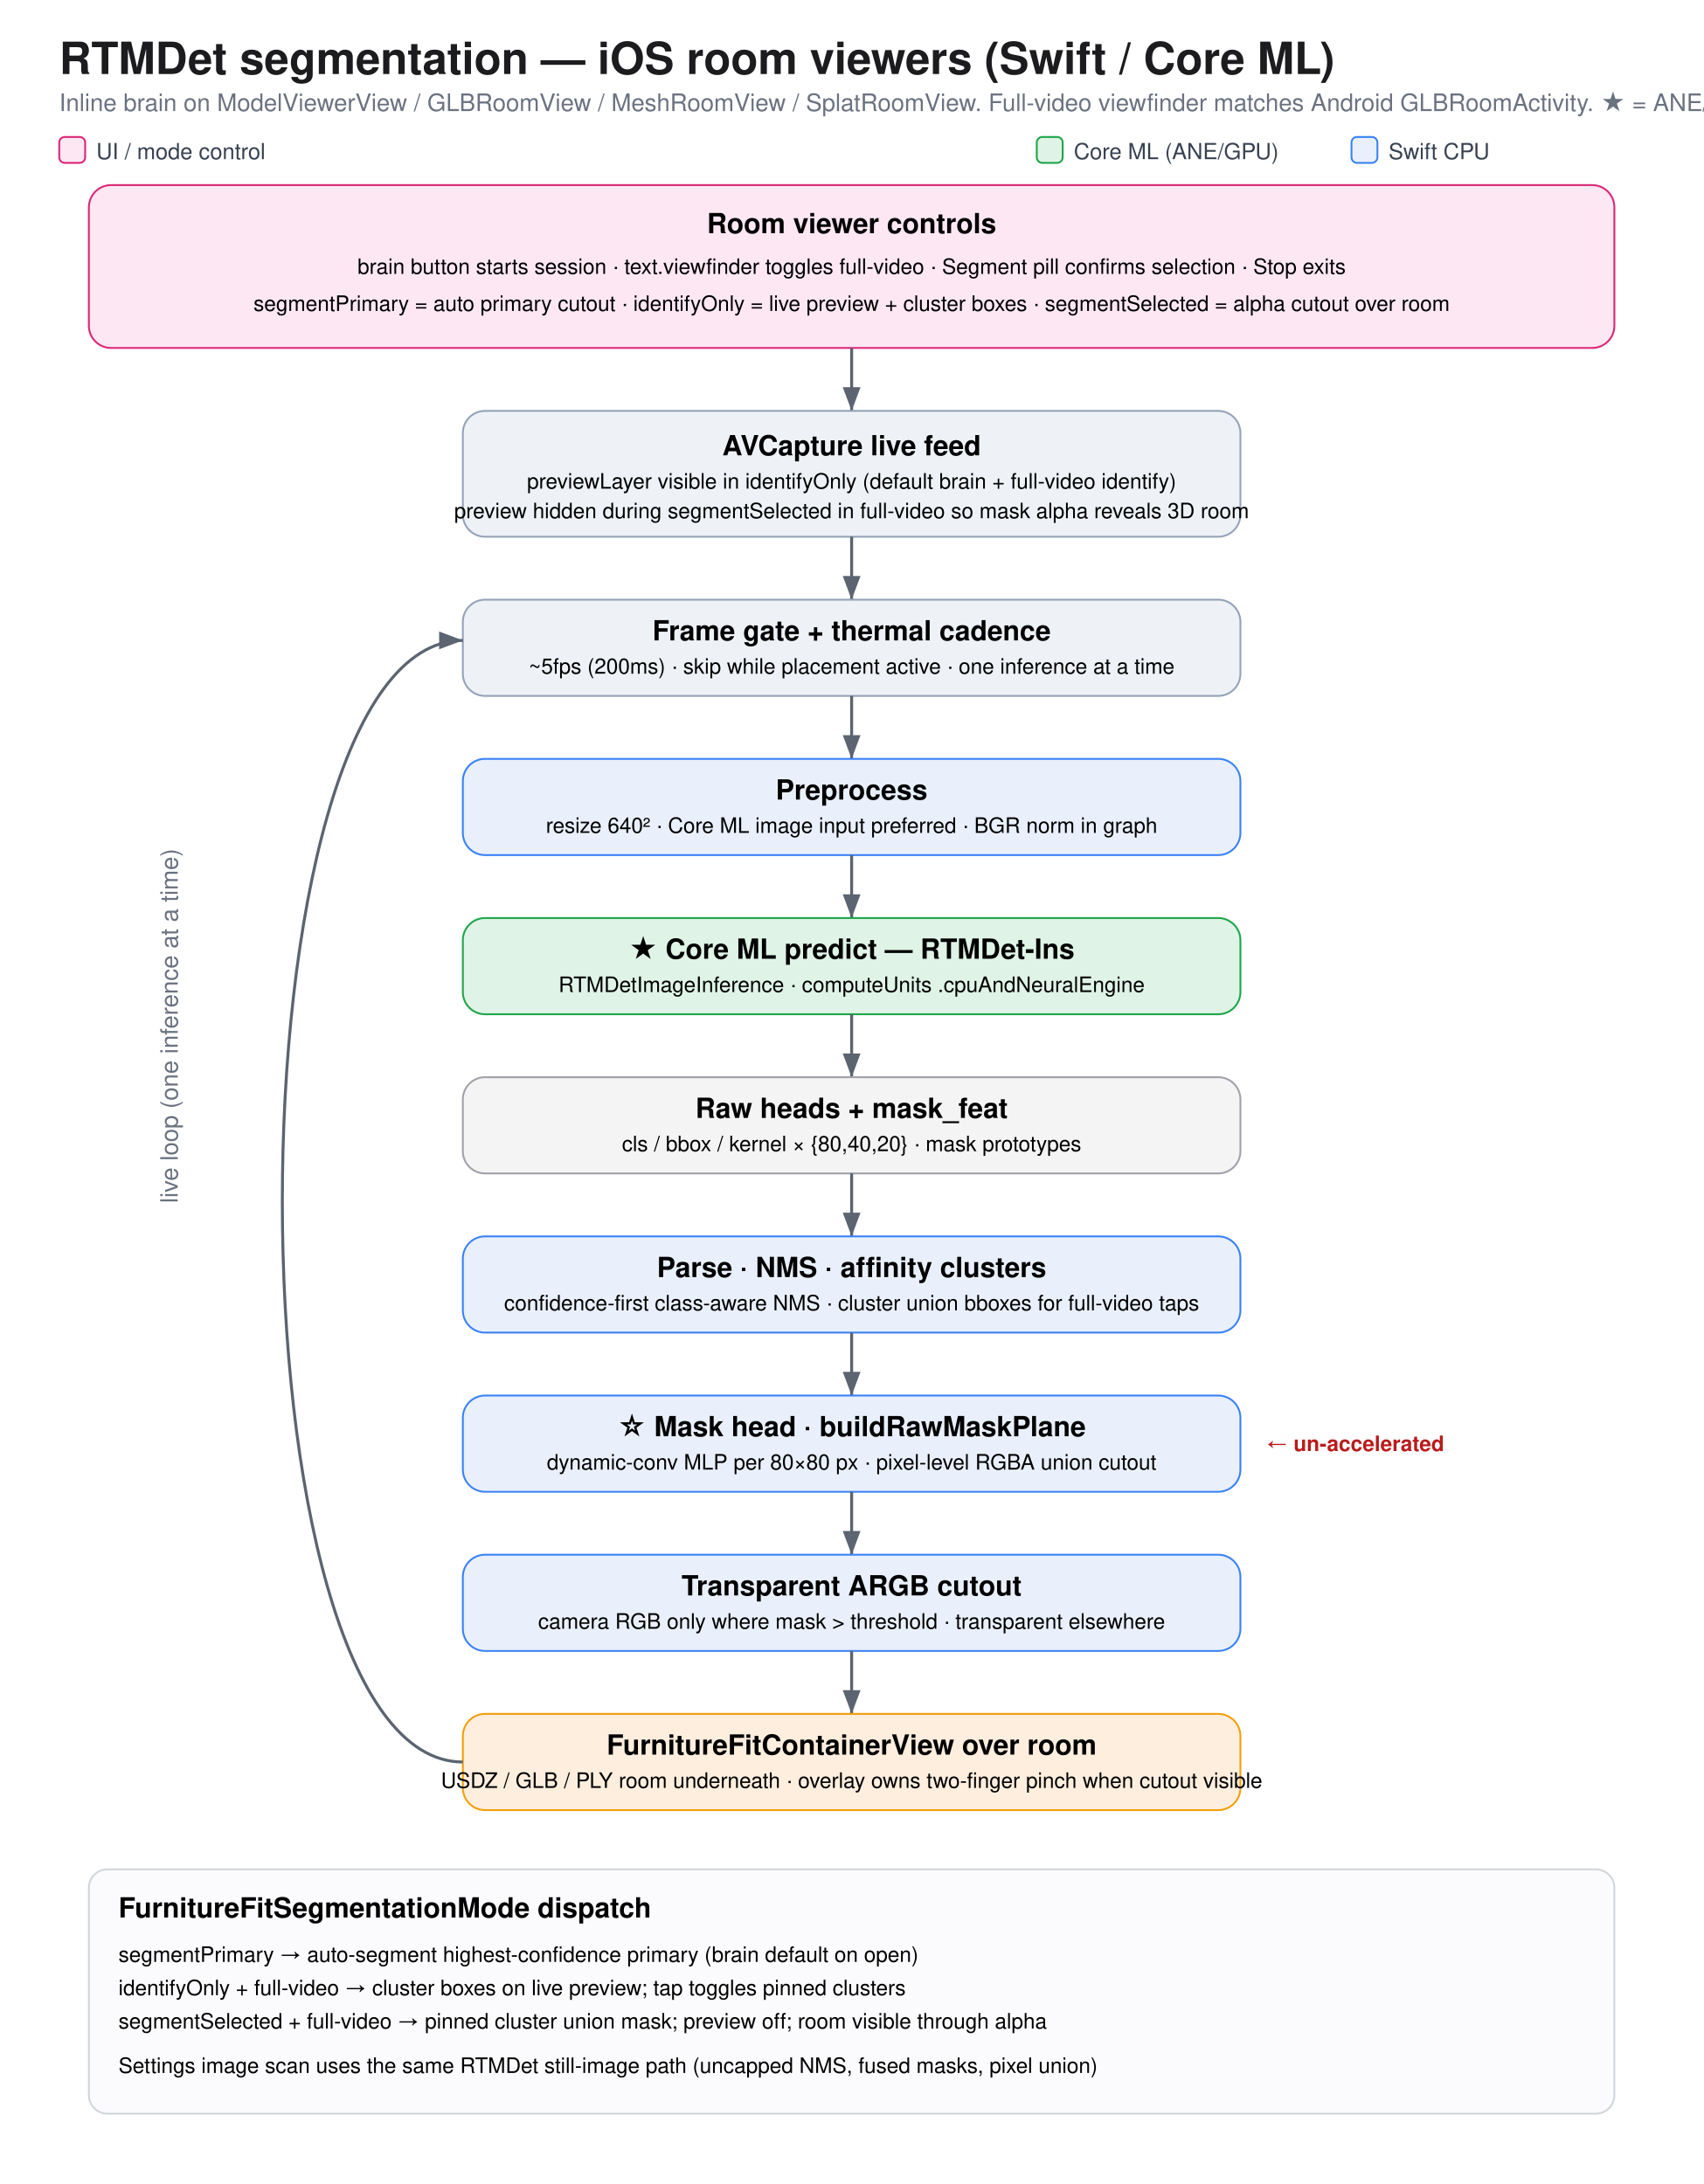
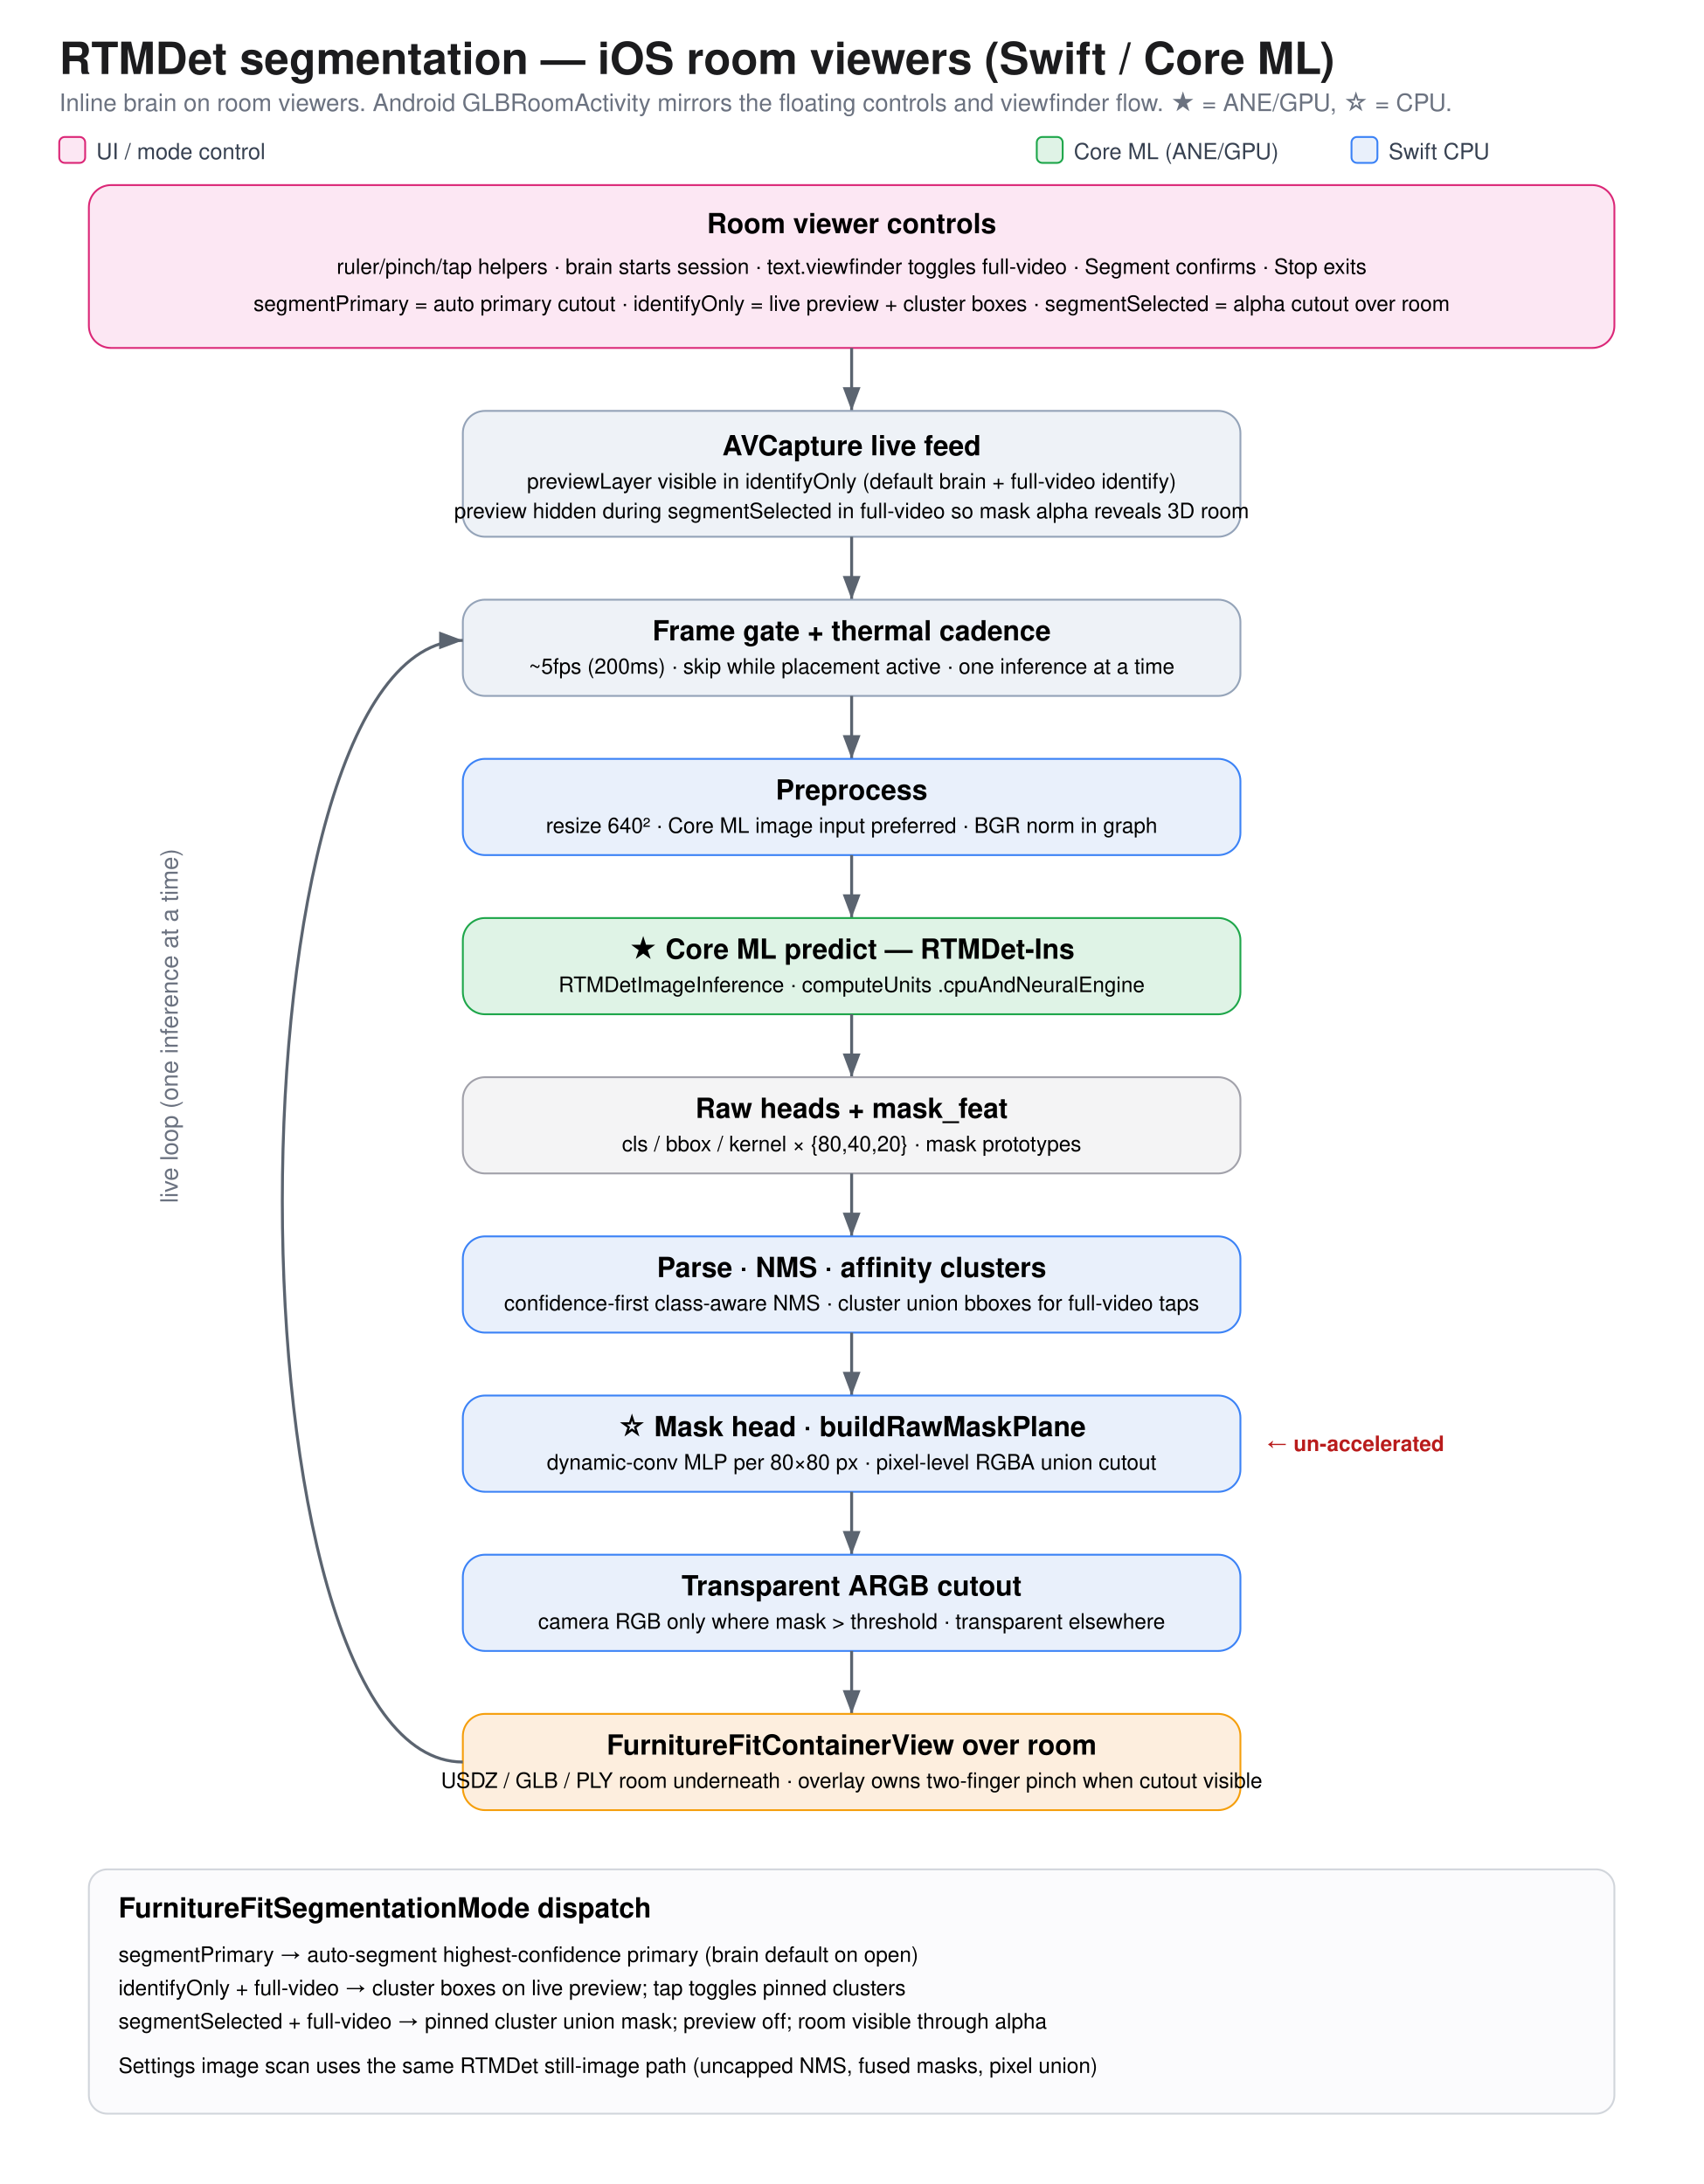
<svg xmlns="http://www.w3.org/2000/svg" width="920" height="1180" viewBox="0 0 920 1180" font-family="-apple-system, Helvetica, Arial, sans-serif">
  <defs>
    <marker id="arrow" markerWidth="10" markerHeight="10" refX="8" refY="3" orient="auto" markerUnits="strokeWidth">
      <path d="M0,0 L8,3 L0,6 Z" fill="#5b6470" />
    </marker>
    <style>
      .title{font-size:24px;font-weight:700;fill:#1c1c1e}
      .sub{font-size:13px;fill:#6b7280}
      .bt{font-size:15px;font-weight:600}
      .bs{font-size:11.5px}
      .ui{fill:#fce7f3;stroke:#db2777}
      .cam{fill:#eef2f7;stroke:#94a3b8}
      .ane{fill:#dff3e6;stroke:#1ea64a}
      .cpu{fill:#e9f0fb;stroke:#3b82f6}
      .data{fill:#f4f4f5;stroke:#a1a1aa}
      .disp{fill:#fdeede;stroke:#f59e0b}
      .star{fill:#b91c1c;font-size:11.5px;font-weight:700}
      .edge{stroke:#5b6470;stroke-width:1.6;fill:none}
      .legtxt{font-size:12px;fill:#374151}
    </style>
  </defs>
  <text x="32" y="40" class="title">RTMDet segmentation — iOS room viewers (Swift / Core ML)</text>
-   <text x="32" y="60" class="sub">Inline brain on ModelViewerView / GLBRoomView / MeshRoomView / SplatRoomView. Full-video viewfinder matches Android GLBRoomActivity. ★ = ANE/GPU, ☆ = CPU.</text>
+   <text x="32" y="60" class="sub">Inline brain on room viewers. Android GLBRoomActivity mirrors the floating controls and viewfinder flow. ★ = ANE/GPU, ☆ = CPU.</text>
  <rect x="560" y="74" width="14" height="14" rx="3" class="ane" />
  <text x="580" y="86" class="legtxt">Core ML (ANE/GPU)</text>
  <rect x="730" y="74" width="14" height="14" rx="3" class="cpu" />
  <text x="750" y="86" class="legtxt">Swift CPU</text>
  <rect x="32" y="74" width="14" height="14" rx="3" class="ui" />
  <text x="52" y="86" class="legtxt">UI / mode control</text>
  <g>
    <rect x="48" y="100" width="824" height="88" rx="12" class="ui" />
    <text x="460" y="126" text-anchor="middle" class="bt">Room viewer controls</text>
-     <text x="460" y="148" text-anchor="middle" class="bs">brain button starts session · text.viewfinder toggles full-video · Segment pill confirms selection · Stop exits</text>
+     <text x="460" y="148" text-anchor="middle" class="bs">ruler/pinch/tap helpers · brain starts session · text.viewfinder toggles full-video · Segment confirms · Stop exits</text>
    <text x="460" y="168" text-anchor="middle" class="bs">segmentPrimary = auto primary cutout · identifyOnly = live preview + cluster boxes · segmentSelected = alpha cutout over room</text>
  </g>
  <path class="edge" d="M460,188 L460,222" marker-end="url(#arrow)" />
  <g>
    <rect x="250" y="222" width="420" height="68" rx="12" class="cam" />
    <text x="460" y="246" text-anchor="middle" class="bt">AVCapture live feed</text>
    <text x="460" y="264" text-anchor="middle" class="bs">previewLayer visible in identifyOnly (default brain + full-video identify)</text>
    <text x="460" y="280" text-anchor="middle" class="bs">preview hidden during segmentSelected in full-video so mask alpha reveals 3D room</text>
  </g>
  <path class="edge" d="M460,290 L460,324" marker-end="url(#arrow)" />
  <g>
    <rect x="250" y="324" width="420" height="52" rx="12" class="cam" />
    <text x="460" y="346" text-anchor="middle" class="bt">Frame gate + thermal cadence</text>
    <text x="460" y="364" text-anchor="middle" class="bs">~5fps (200ms) · skip while placement active · one inference at a time</text>
  </g>
  <path class="edge" d="M460,376 L460,410" marker-end="url(#arrow)" />
  <g>
    <rect x="250" y="410" width="420" height="52" rx="12" class="cpu" />
    <text x="460" y="432" text-anchor="middle" class="bt">Preprocess</text>
    <text x="460" y="450" text-anchor="middle" class="bs">resize 640² · Core ML image input preferred · BGR norm in graph</text>
  </g>
  <path class="edge" d="M460,462 L460,496" marker-end="url(#arrow)" />
  <g>
    <rect x="250" y="496" width="420" height="52" rx="12" class="ane" />
    <text x="460" y="518" text-anchor="middle" class="bt">★ Core ML predict — RTMDet-Ins</text>
    <text x="460" y="536" text-anchor="middle" class="bs">RTMDetImageInference · computeUnits .cpuAndNeuralEngine</text>
  </g>
  <path class="edge" d="M460,548 L460,582" marker-end="url(#arrow)" />
  <g>
    <rect x="250" y="582" width="420" height="52" rx="12" class="data" />
    <text x="460" y="604" text-anchor="middle" class="bt">Raw heads + mask_feat</text>
    <text x="460" y="622" text-anchor="middle" class="bs">cls / bbox / kernel × {80,40,20} · mask prototypes</text>
  </g>
  <path class="edge" d="M460,634 L460,668" marker-end="url(#arrow)" />
  <g>
    <rect x="250" y="668" width="420" height="52" rx="12" class="cpu" />
    <text x="460" y="690" text-anchor="middle" class="bt">Parse · NMS · affinity clusters</text>
    <text x="460" y="708" text-anchor="middle" class="bs">confidence-first class-aware NMS · cluster union bboxes for full-video taps</text>
  </g>
  <path class="edge" d="M460,720 L460,754" marker-end="url(#arrow)" />
  <g>
    <rect x="250" y="754" width="420" height="52" rx="12" class="cpu" />
    <text x="460" y="776" text-anchor="middle" class="bt">☆ Mask head · buildRawMaskPlane</text>
    <text x="460" y="794" text-anchor="middle" class="bs">dynamic-conv MLP per 80×80 px · pixel-level RGBA union cutout</text>
  </g>
  <text x="684" y="784" class="star">← un-accelerated</text>
  <path class="edge" d="M460,806 L460,840" marker-end="url(#arrow)" />
  <g>
    <rect x="250" y="840" width="420" height="52" rx="12" class="cpu" />
    <text x="460" y="862" text-anchor="middle" class="bt">Transparent ARGB cutout</text>
    <text x="460" y="880" text-anchor="middle" class="bs">camera RGB only where mask &gt; threshold · transparent elsewhere</text>
  </g>
  <path class="edge" d="M460,892 L460,926" marker-end="url(#arrow)" />
  <g>
    <rect x="250" y="926" width="420" height="52" rx="12" class="disp" />
    <text x="460" y="948" text-anchor="middle" class="bt">FurnitureFitContainerView over room</text>
    <text x="460" y="966" text-anchor="middle" class="bs">USDZ / GLB / PLY room underneath · overlay owns two-finger pinch when cutout visible</text>
  </g>
  <path class="edge" d="M250,952 C120,952 120,346 250,346" marker-end="url(#arrow)" />
  <text x="96" y="650" transform="rotate(-90 96,650)" class="sub">live loop (one inference at a time)</text>
  <g>
    <rect x="48" y="1010" width="824" height="132" rx="10" fill="#fbfbfd" stroke="#d1d5db" />
    <text x="64" y="1036" class="bt" font-size="13">FurnitureFitSegmentationMode dispatch</text>
    <text x="64" y="1060" class="bs">segmentPrimary → auto-segment highest-confidence primary (brain default on open)</text>
    <text x="64" y="1078" class="bs">identifyOnly + full-video → cluster boxes on live preview; tap toggles pinned clusters</text>
    <text x="64" y="1096" class="bs">segmentSelected + full-video → pinned cluster union mask; preview off; room visible through alpha</text>
    <text x="64" y="1120" class="bs">Settings image scan uses the same RTMDet still-image path (uncapped NMS, fused masks, pixel union)</text>
  </g>
</svg>
